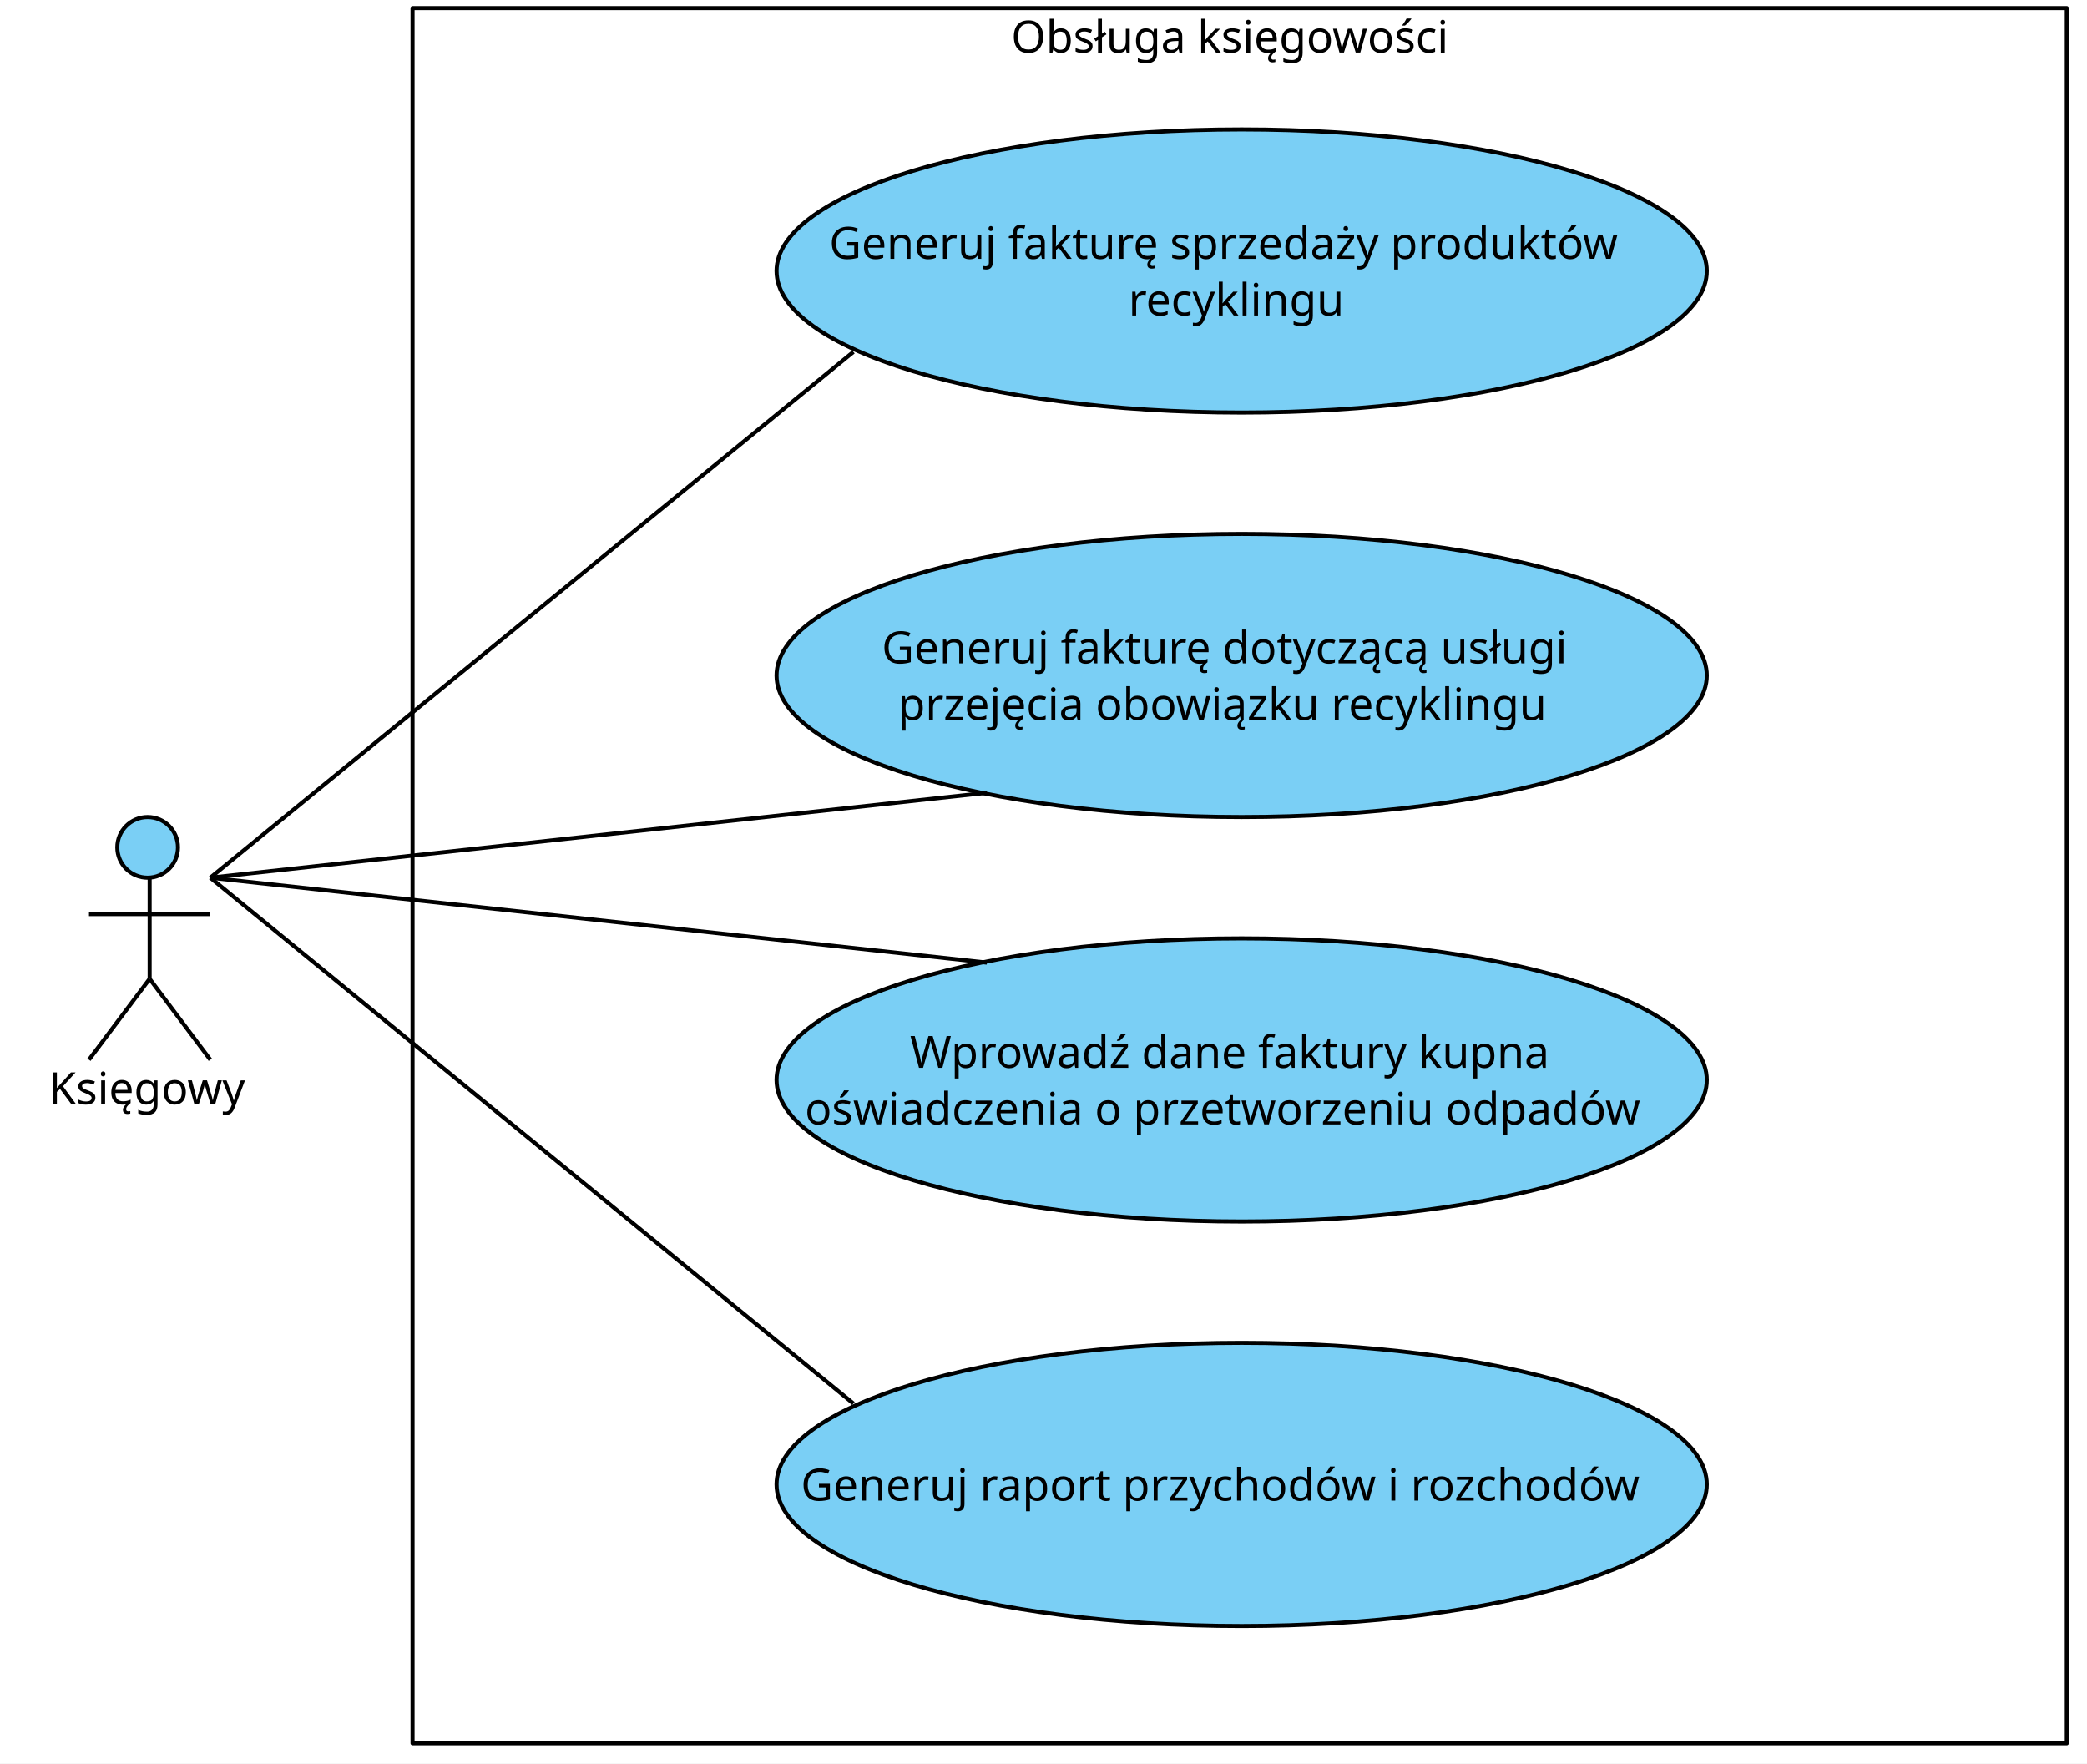
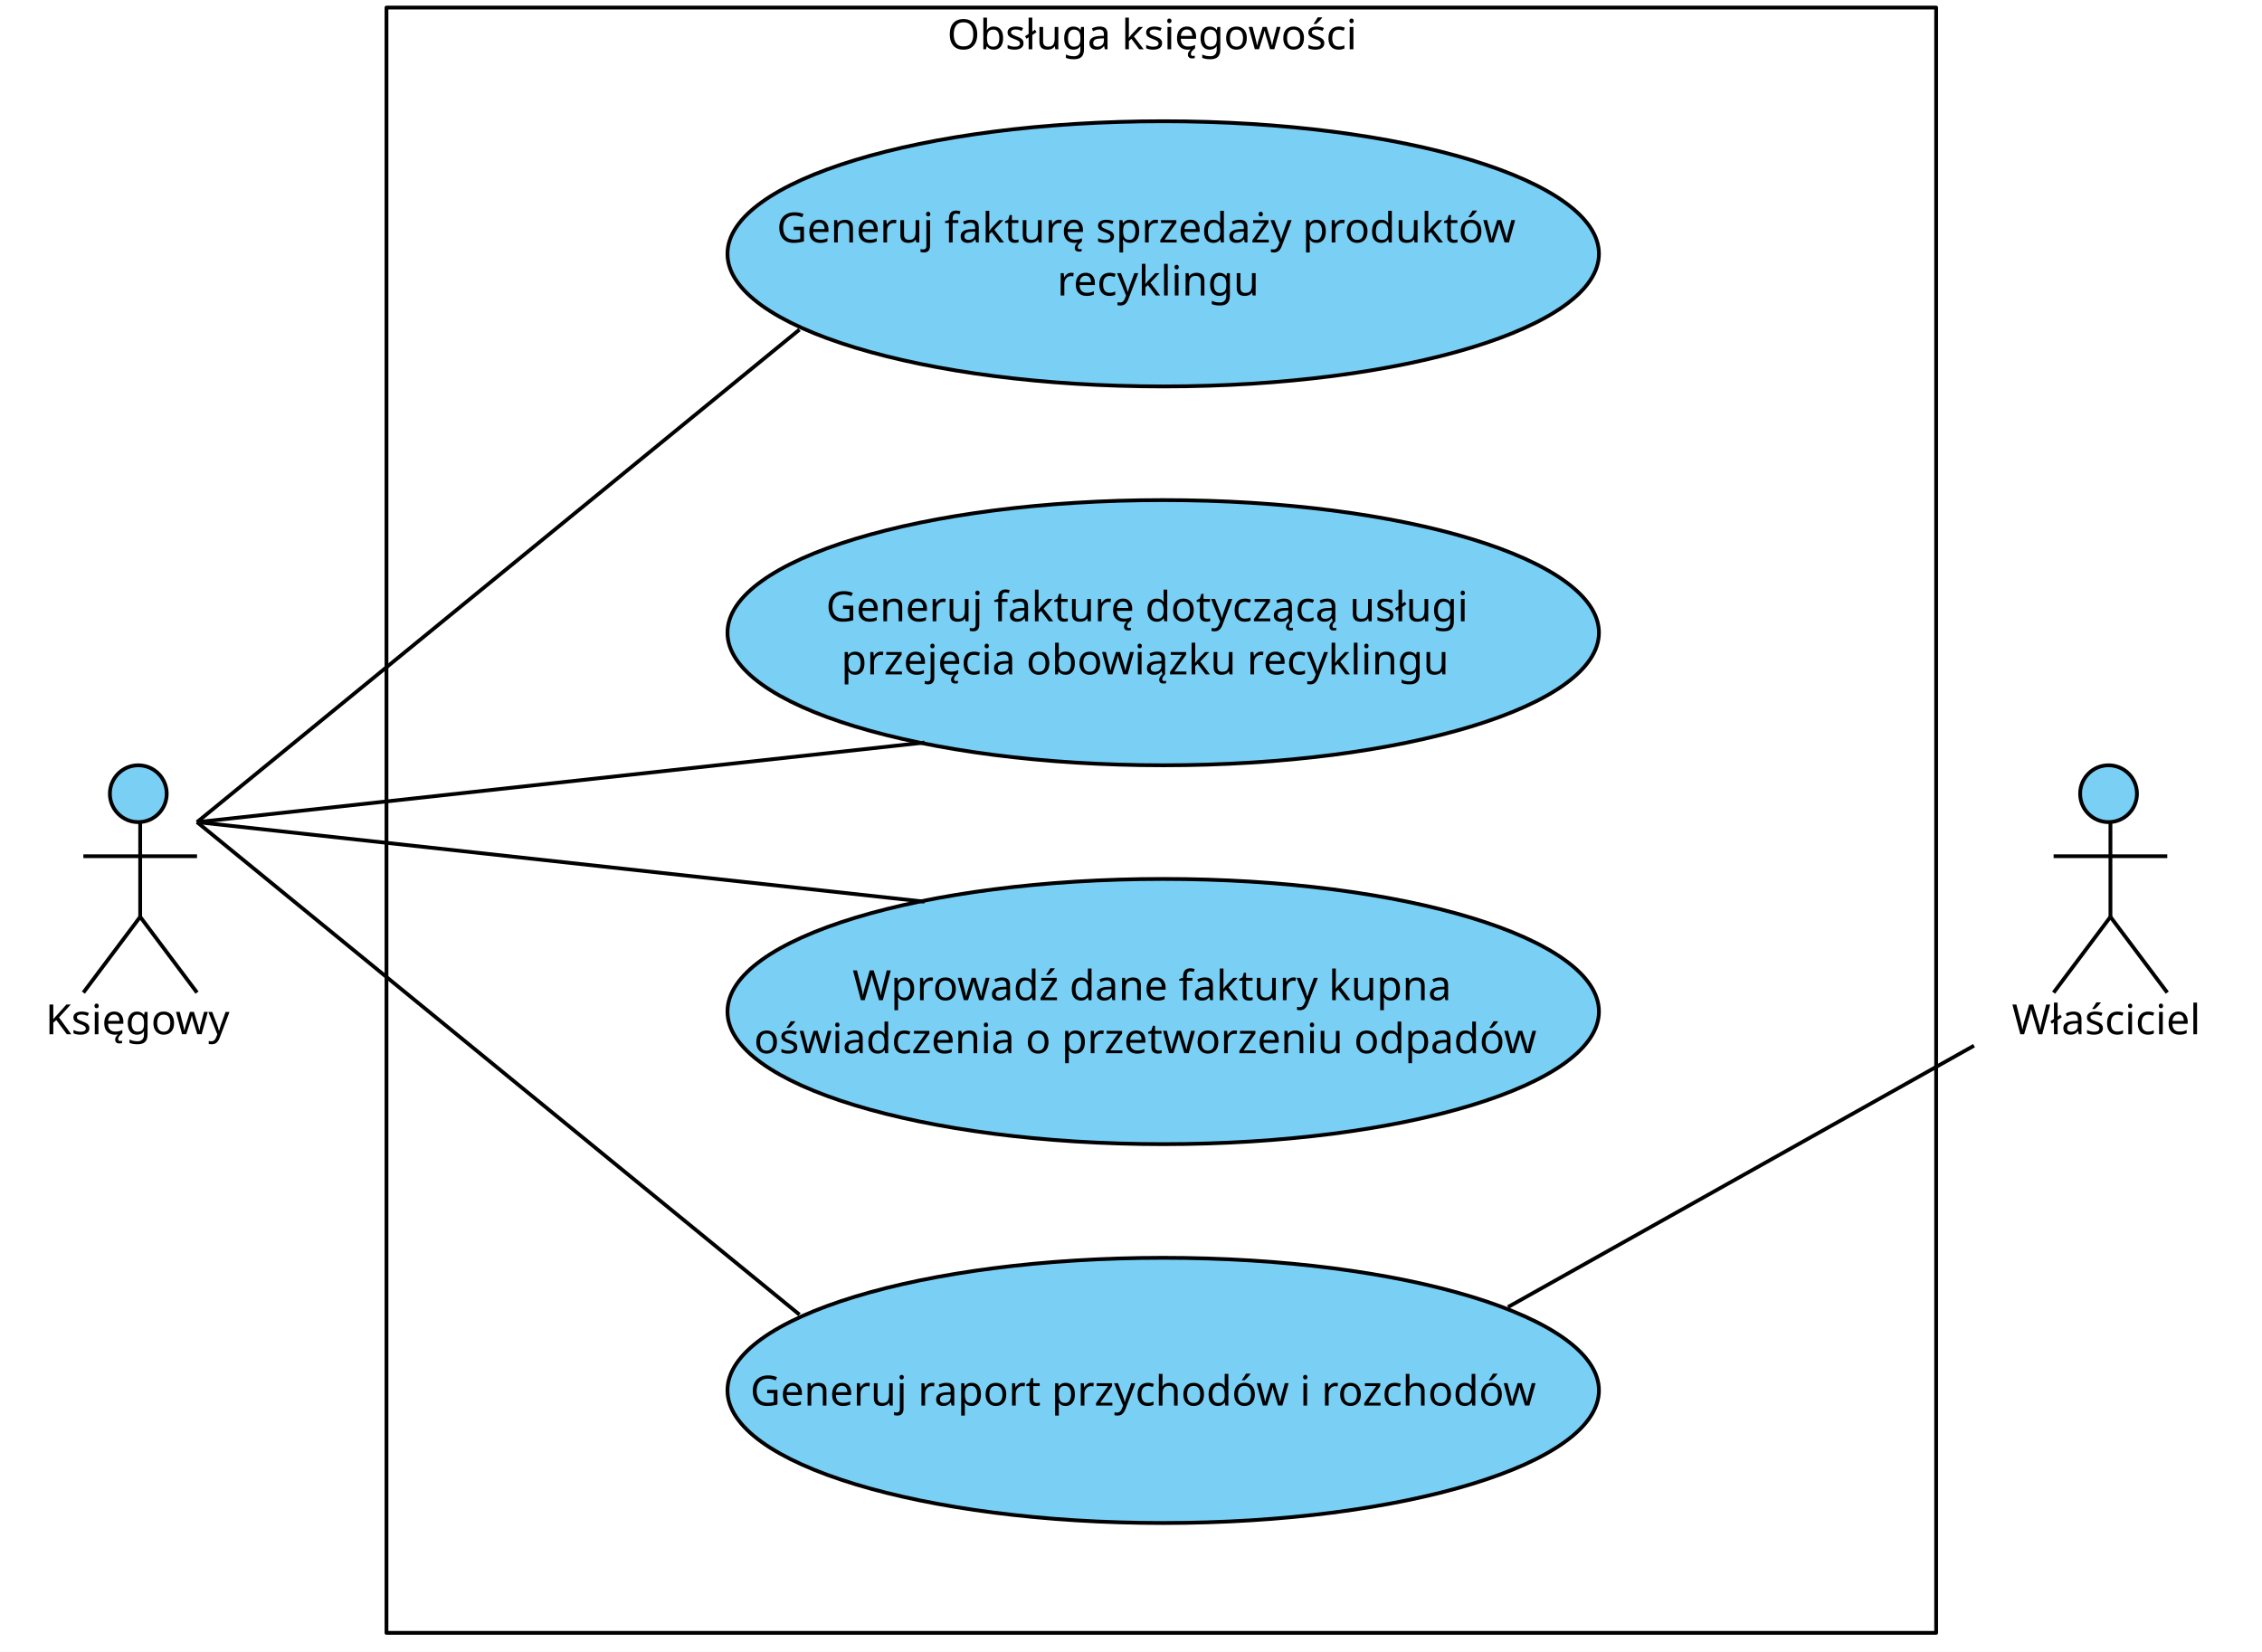
- <svg xmlns="http://www.w3.org/2000/svg" fill-opacity="0" color-rendering="auto" color-interpolation="auto" text-rendering="auto" stroke="rgb(0,0,0)" stroke-linecap="square" width="516" stroke-miterlimit="10" shape-rendering="auto" stroke-opacity="0" fill="rgb(0,0,0)" stroke-dasharray="none" font-weight="normal" stroke-width="1" height="436" font-family="'Dialog'" font-style="normal" stroke-linejoin="miter" font-size="12" stroke-dashoffset="0" image-rendering="auto" id="svg2" version="1.1">
+ <svg xmlns="http://www.w3.org/2000/svg" fill-opacity="0" color-rendering="auto" color-interpolation="auto" text-rendering="auto" stroke="rgb(0,0,0)" stroke-linecap="square" width="597" stroke-miterlimit="10" shape-rendering="auto" stroke-opacity="0" fill="rgb(0,0,0)" stroke-dasharray="none" font-weight="normal" stroke-width="1" height="436" font-family="'Dialog'" font-style="normal" stroke-linejoin="miter" font-size="12" stroke-dashoffset="0" image-rendering="auto" id="svg2" version="1.1">
  <defs id="genericDefs">
    <defs id="defs1">
      <clipPath id="clipPath1" clipPathUnits="userSpaceOnUse">
        <path id="path9" d="M-7 -7 L421 -7 L421 441 L-7 441 L-7 -7 Z" />
      </clipPath>
      <clipPath id="clipPath2" clipPathUnits="userSpaceOnUse">
        <path id="path12" d="M0 0 L410 0 L410 430 L0 430 L0 0 Z" />
      </clipPath>
      <clipPath id="clipPath3" clipPathUnits="userSpaceOnUse">
        <path id="path15" d="M-7 -7 L41 -7 L41 71 L-7 71 L-7 -7 Z" />
      </clipPath>
      <clipPath id="clipPath4" clipPathUnits="userSpaceOnUse">
        <path id="path18" d="M-7 -7 L241 -7 L241 81 L-7 81 L-7 -7 Z" />
      </clipPath>
      <clipPath id="clipPath5" clipPathUnits="userSpaceOnUse">
        <path id="path21" d="M0 0 L230 0 L230 70 L0 70 L0 0 Z" />
      </clipPath>
      <clipPath id="clipPath6" clipPathUnits="userSpaceOnUse">
-         <path id="path24" d="M-70 -14 L140 -14 L140 28 L-70 28 L-70 -14 Z" />
+         <path id="path24" d="M-72 -14 L144 -14 L144 28 L-72 28 L-72 -14 Z" />
      </clipPath>
      <clipPath id="clipPath7" clipPathUnits="userSpaceOnUse">
-         <path id="path27" d="M0 0 L296 0 L296 125 L0 125 L0 0 Z" />
+         <path id="path27" d="M-70 -14 L140 -14 L140 28 L-70 28 L-70 -14 Z" />
      </clipPath>
      <clipPath id="clipPath8" clipPathUnits="userSpaceOnUse">
        <path id="path30" d="M0 0 L263 0 L263 234 L0 234 L0 0 Z" />
      </clipPath>
+       <clipPath id="clipPath9" clipPathUnits="userSpaceOnUse">
+         <path id="path33" d="M0 0 L296 0 L296 125 L0 125 L0 0 Z" />
+       </clipPath>
+       <clipPath id="clipPath10" clipPathUnits="userSpaceOnUse">
+         <path id="path36" d="M0 0 L227 0 L227 173 L0 173 L0 0 Z" />
+       </clipPath>
    </defs>
  </defs>
-   <g style="fill:#ffffff;fill-opacity:1;stroke:#ffffff;stroke-opacity:1;text-rendering:geometricPrecision" id="g32">
-     <rect style="stroke:none" id="rect34" y="0" height="436" width="516" x="0" />
+   <g style="fill:#ffffff;fill-opacity:1;stroke:#ffffff;stroke-opacity:1;text-rendering:geometricPrecision" id="g38">
+     <rect style="stroke:none" id="rect40" y="0" height="436" width="597" x="0" />
  </g>
-   <g style="font-size:11px;font-family:sans-serif;fill:#000000;fill-opacity:1;stroke:#000000;stroke-linecap:butt;stroke-linejoin:round;stroke-miterlimit:0;stroke-opacity:1;text-rendering:geometricPrecision" id="g36" stroke-miterlimit="0" transform="translate(102,2)" font-size="11">
-     <rect style="fill:none" id="rect38" clip-path="url(#clipPath1)" y="0" height="429" width="409" x="0" />
+   <g style="font-size:11px;font-family:sans-serif;fill:#000000;fill-opacity:1;stroke:#000000;stroke-linecap:butt;stroke-linejoin:round;stroke-miterlimit:0;stroke-opacity:1;text-rendering:geometricPrecision" id="g42" stroke-miterlimit="0" transform="translate(102,2)" font-size="11">
+     <rect style="fill:none" id="rect44" clip-path="url(#clipPath1)" y="0" height="429" width="409" x="0" />
  </g>
-   <g style="font-size:11px;font-family:sans-serif;fill:#000000;fill-opacity:1;stroke:#000000;stroke-opacity:1;text-rendering:geometricPrecision" id="g40" transform="translate(102,2)" font-size="11">
-     <text style="stroke:none" id="text42" clip-path="url(#clipPath2)" y="11" xml:space="preserve" x="148">Obsługa księgowości</text>
+   <g style="font-size:11px;font-family:sans-serif;fill:#000000;fill-opacity:1;stroke:#000000;stroke-opacity:1;text-rendering:geometricPrecision" id="g46" transform="translate(102,2)" font-size="11">
+     <text style="stroke:none" id="text48" clip-path="url(#clipPath2)" y="11" xml:space="preserve" x="148">Obsługa księgowości</text>
  </g>
-   <g style="font-size:11px;font-family:sans-serif;fill:#7acff5;fill-opacity:1;stroke:#7acff5;stroke-opacity:1;text-rendering:geometricPrecision" id="g44" transform="translate(22,202)" font-size="11">
-     <circle style="stroke:none" id="circle46" cy="7.5" cx="14.5" clip-path="url(#clipPath3)" r="7.5" />
+   <g style="font-size:11px;font-family:sans-serif;fill:#7acff5;fill-opacity:1;stroke:#7acff5;stroke-opacity:1;text-rendering:geometricPrecision" id="g50" transform="translate(22,202)" font-size="11">
+     <circle style="stroke:none" id="circle52" cy="7.5" cx="14.5" clip-path="url(#clipPath3)" r="7.5" />
  </g>
-   <g style="font-size:11px;font-family:sans-serif;fill:#000000;fill-opacity:1;stroke:#000000;stroke-linecap:butt;stroke-linejoin:round;stroke-miterlimit:0;stroke-opacity:1;text-rendering:geometricPrecision" id="g48" stroke-miterlimit="0" transform="translate(22,202)" font-size="11">
-     <circle style="fill:none" id="circle50" cy="7.5" cx="14.5" clip-path="url(#clipPath3)" r="7.5" />
-     <line style="fill:none" id="line52" y1="15" x2="15" clip-path="url(#clipPath3)" x1="15" y2="40" />
-     <line style="fill:none" id="line54" y1="24" x2="30" clip-path="url(#clipPath3)" x1="0" y2="24" />
-     <line style="fill:none" id="line56" y1="40" x2="0" clip-path="url(#clipPath3)" x1="15" y2="60" />
-     <line style="fill:none" id="line58" y1="40" x2="30" clip-path="url(#clipPath3)" x1="15" y2="60" />
+   <g style="font-size:11px;font-family:sans-serif;fill:#000000;fill-opacity:1;stroke:#000000;stroke-linecap:butt;stroke-linejoin:round;stroke-miterlimit:0;stroke-opacity:1;text-rendering:geometricPrecision" id="g54" stroke-miterlimit="0" transform="translate(22,202)" font-size="11">
+     <circle style="fill:none" id="circle56" cy="7.5" cx="14.5" clip-path="url(#clipPath3)" r="7.5" />
+     <line style="fill:none" id="line58" y1="15" x2="15" clip-path="url(#clipPath3)" x1="15" y2="40" />
+     <line style="fill:none" id="line60" y1="24" x2="30" clip-path="url(#clipPath3)" x1="0" y2="24" />
+     <line style="fill:none" id="line62" y1="40" x2="0" clip-path="url(#clipPath3)" x1="15" y2="60" />
+     <line style="fill:none" id="line64" y1="40" x2="30" clip-path="url(#clipPath3)" x1="15" y2="60" />
  </g>
-   <g style="font-size:11px;font-family:sans-serif;fill:#7acff5;fill-opacity:1;stroke:#7acff5;stroke-opacity:1;text-rendering:geometricPrecision" id="g60" transform="translate(192,132)" font-size="11">
-     <ellipse style="stroke:none" id="ellipse62" cy="35" cx="115" clip-path="url(#clipPath4)" ry="35" rx="115" />
+   <g style="font-size:11px;font-family:sans-serif;fill:#7acff5;fill-opacity:1;stroke:#7acff5;stroke-opacity:1;text-rendering:geometricPrecision" id="g66" transform="translate(192,132)" font-size="11">
+     <ellipse style="stroke:none" id="ellipse68" cy="35" cx="115" clip-path="url(#clipPath4)" ry="35" rx="115" />
  </g>
-   <g style="font-size:11px;font-family:sans-serif;fill:#000000;fill-opacity:1;stroke:#000000;stroke-linecap:butt;stroke-linejoin:round;stroke-miterlimit:0;stroke-opacity:1;text-rendering:geometricPrecision" id="g64" stroke-miterlimit="0" transform="translate(192,132)" font-size="11">
-     <ellipse style="fill:none" id="ellipse66" cy="35" cx="115" clip-path="url(#clipPath4)" ry="35" rx="115" />
+   <g style="font-size:11px;font-family:sans-serif;fill:#000000;fill-opacity:1;stroke:#000000;stroke-linecap:butt;stroke-linejoin:round;stroke-miterlimit:0;stroke-opacity:1;text-rendering:geometricPrecision" id="g70" stroke-miterlimit="0" transform="translate(192,132)" font-size="11">
+     <ellipse style="fill:none" id="ellipse72" cy="35" cx="115" clip-path="url(#clipPath4)" ry="35" rx="115" />
  </g>
-   <g style="font-size:11px;font-family:sans-serif;fill:#000000;fill-opacity:1;stroke:#000000;stroke-opacity:1;text-rendering:geometricPrecision" id="g68" transform="translate(192,132)" font-size="11">
-     <text style="stroke:none" id="text70" clip-path="url(#clipPath5)" y="32" xml:space="preserve" x="26">Generuj fakturę dotyczącą usługi</text>
-     <text style="stroke:none" id="text72" clip-path="url(#clipPath5)" y="46" xml:space="preserve" x="30">przejęcia obowiązku recyklingu</text>
+   <g style="font-size:11px;font-family:sans-serif;fill:#000000;fill-opacity:1;stroke:#000000;stroke-opacity:1;text-rendering:geometricPrecision" id="g74" transform="translate(192,132)" font-size="11">
+     <text style="stroke:none" id="text76" clip-path="url(#clipPath5)" y="32" xml:space="preserve" x="26">Generuj fakturę dotyczącą usługi</text>
+     <text style="stroke:none" id="text78" clip-path="url(#clipPath5)" y="46" xml:space="preserve" x="30">przejęcia obowiązku recyklingu</text>
  </g>
-   <g style="font-size:11px;font-family:sans-serif;fill:#7acff5;fill-opacity:1;stroke:#7acff5;stroke-opacity:1;text-rendering:geometricPrecision" id="g74" transform="translate(192,232)" font-size="11">
-     <ellipse style="stroke:none" id="ellipse76" cy="35" cx="115" clip-path="url(#clipPath4)" ry="35" rx="115" />
+   <g style="font-size:11px;font-family:sans-serif;fill:#7acff5;fill-opacity:1;stroke:#7acff5;stroke-opacity:1;text-rendering:geometricPrecision" id="g80" transform="translate(192,232)" font-size="11">
+     <ellipse style="stroke:none" id="ellipse82" cy="35" cx="115" clip-path="url(#clipPath4)" ry="35" rx="115" />
  </g>
-   <g style="font-size:11px;font-family:sans-serif;fill:#000000;fill-opacity:1;stroke:#000000;stroke-linecap:butt;stroke-linejoin:round;stroke-miterlimit:0;stroke-opacity:1;text-rendering:geometricPrecision" id="g78" stroke-miterlimit="0" transform="translate(192,232)" font-size="11">
-     <ellipse style="fill:none" id="ellipse80" cy="35" cx="115" clip-path="url(#clipPath4)" ry="35" rx="115" />
+   <g style="font-size:11px;font-family:sans-serif;fill:#000000;fill-opacity:1;stroke:#000000;stroke-linecap:butt;stroke-linejoin:round;stroke-miterlimit:0;stroke-opacity:1;text-rendering:geometricPrecision" id="g84" stroke-miterlimit="0" transform="translate(192,232)" font-size="11">
+     <ellipse style="fill:none" id="ellipse86" cy="35" cx="115" clip-path="url(#clipPath4)" ry="35" rx="115" />
  </g>
-   <g style="font-size:11px;font-family:sans-serif;fill:#000000;fill-opacity:1;stroke:#000000;stroke-opacity:1;text-rendering:geometricPrecision" id="g82" transform="translate(192,232)" font-size="11">
-     <text style="stroke:none" id="text84" clip-path="url(#clipPath5)" y="32" xml:space="preserve" x="33">Wprowadź dane faktury kupna</text>
-     <text style="stroke:none" id="text86" clip-path="url(#clipPath5)" y="46" xml:space="preserve" x="7">oświadczenia o przetworzeniu odpadów</text>
+   <g style="font-size:11px;font-family:sans-serif;fill:#000000;fill-opacity:1;stroke:#000000;stroke-opacity:1;text-rendering:geometricPrecision" id="g88" transform="translate(192,232)" font-size="11">
+     <text style="stroke:none" id="text90" clip-path="url(#clipPath5)" y="32" xml:space="preserve" x="33">Wprowadź dane faktury kupna</text>
+     <text style="stroke:none" id="text92" clip-path="url(#clipPath5)" y="46" xml:space="preserve" x="7">oświadczenia o przetworzeniu odpadów</text>
  </g>
-   <g style="font-size:11px;font-family:sans-serif;fill:#7acff5;fill-opacity:1;stroke:#7acff5;stroke-opacity:1;text-rendering:geometricPrecision" id="g88" transform="translate(192,332)" font-size="11">
-     <ellipse style="stroke:none" id="ellipse90" cy="35" cx="115" clip-path="url(#clipPath4)" ry="35" rx="115" />
+   <g style="font-size:11px;font-family:sans-serif;fill:#7acff5;fill-opacity:1;stroke:#7acff5;stroke-opacity:1;text-rendering:geometricPrecision" id="g94" transform="translate(192,332)" font-size="11">
+     <ellipse style="stroke:none" id="ellipse96" cy="35" cx="115" clip-path="url(#clipPath4)" ry="35" rx="115" />
  </g>
-   <g style="font-size:11px;font-family:sans-serif;fill:#000000;fill-opacity:1;stroke:#000000;stroke-linecap:butt;stroke-linejoin:round;stroke-miterlimit:0;stroke-opacity:1;text-rendering:geometricPrecision" id="g92" stroke-miterlimit="0" transform="translate(192,332)" font-size="11">
-     <ellipse style="fill:none" id="ellipse94" cy="35" cx="115" clip-path="url(#clipPath4)" ry="35" rx="115" />
+   <g style="font-size:11px;font-family:sans-serif;fill:#000000;fill-opacity:1;stroke:#000000;stroke-linecap:butt;stroke-linejoin:round;stroke-miterlimit:0;stroke-opacity:1;text-rendering:geometricPrecision" id="g98" stroke-miterlimit="0" transform="translate(192,332)" font-size="11">
+     <ellipse style="fill:none" id="ellipse100" cy="35" cx="115" clip-path="url(#clipPath4)" ry="35" rx="115" />
  </g>
-   <g style="font-size:11px;font-family:sans-serif;fill:#000000;fill-opacity:1;stroke:#000000;stroke-opacity:1;text-rendering:geometricPrecision" id="g96" transform="translate(192,332)" font-size="11">
-     <text style="stroke:none" id="text98" clip-path="url(#clipPath5)" y="39" xml:space="preserve" x="6">Generuj raport przychodów i rozchodów</text>
+   <g style="font-size:11px;font-family:sans-serif;fill:#000000;fill-opacity:1;stroke:#000000;stroke-opacity:1;text-rendering:geometricPrecision" id="g102" transform="translate(192,332)" font-size="11">
+     <text style="stroke:none" id="text104" clip-path="url(#clipPath5)" y="39" xml:space="preserve" x="6">Generuj raport przychodów i rozchodów</text>
  </g>
-   <g style="font-size:11px;font-family:sans-serif;fill:#7acff5;fill-opacity:1;stroke:#7acff5;stroke-opacity:1;text-rendering:geometricPrecision" id="g100" transform="translate(192,32)" font-size="11">
-     <ellipse style="stroke:none" id="ellipse102" cy="35" cx="115" clip-path="url(#clipPath4)" ry="35" rx="115" />
+   <g style="font-size:11px;font-family:sans-serif;fill:#7acff5;fill-opacity:1;stroke:#7acff5;stroke-opacity:1;text-rendering:geometricPrecision" id="g106" transform="translate(192,32)" font-size="11">
+     <ellipse style="stroke:none" id="ellipse108" cy="35" cx="115" clip-path="url(#clipPath4)" ry="35" rx="115" />
  </g>
-   <g style="font-size:11px;font-family:sans-serif;fill:#000000;fill-opacity:1;stroke:#000000;stroke-linecap:butt;stroke-linejoin:round;stroke-miterlimit:0;stroke-opacity:1;text-rendering:geometricPrecision" id="g104" stroke-miterlimit="0" transform="translate(192,32)" font-size="11">
-     <ellipse style="fill:none" id="ellipse106" cy="35" cx="115" clip-path="url(#clipPath4)" ry="35" rx="115" />
+   <g style="font-size:11px;font-family:sans-serif;fill:#000000;fill-opacity:1;stroke:#000000;stroke-linecap:butt;stroke-linejoin:round;stroke-miterlimit:0;stroke-opacity:1;text-rendering:geometricPrecision" id="g110" stroke-miterlimit="0" transform="translate(192,32)" font-size="11">
+     <ellipse style="fill:none" id="ellipse112" cy="35" cx="115" clip-path="url(#clipPath4)" ry="35" rx="115" />
  </g>
-   <g style="font-size:11px;font-family:sans-serif;fill:#000000;fill-opacity:1;stroke:#000000;stroke-opacity:1;text-rendering:geometricPrecision" id="g108" transform="translate(192,32)" font-size="11">
-     <text style="stroke:none" id="text110" clip-path="url(#clipPath5)" y="32" xml:space="preserve" x="13">Generuj fakturę sprzedaży produktów</text>
-     <text style="stroke:none" id="text112" clip-path="url(#clipPath5)" y="46" xml:space="preserve" x="87">recyklingu</text>
+   <g style="font-size:11px;font-family:sans-serif;fill:#000000;fill-opacity:1;stroke:#000000;stroke-opacity:1;text-rendering:geometricPrecision" id="g114" transform="translate(192,32)" font-size="11">
+     <text style="stroke:none" id="text116" clip-path="url(#clipPath5)" y="32" xml:space="preserve" x="13">Generuj fakturę sprzedaży produktów</text>
+     <text style="stroke:none" id="text118" clip-path="url(#clipPath5)" y="46" xml:space="preserve" x="87">recyklingu</text>
  </g>
-   <g style="font-size:11px;font-family:sans-serif;fill:#000000;fill-opacity:1;stroke:#000000;stroke-opacity:1;text-rendering:geometricPrecision" id="g114" transform="translate(2,262)" font-size="11">
-     <text style="stroke:none" id="text116" clip-path="url(#clipPath6)" y="11" xml:space="preserve" x="10">Księgowy</text>
+   <g style="font-size:11px;font-family:sans-serif;fill:#7acff5;fill-opacity:1;stroke:#7acff5;stroke-opacity:1;text-rendering:geometricPrecision" id="g120" transform="translate(542,202)" font-size="11">
+     <circle style="stroke:none" id="circle122" cy="7.5" cx="14.5" clip-path="url(#clipPath3)" r="7.5" />
  </g>
-   <g style="font-size:11px;font-family:sans-serif;fill:#000000;fill-opacity:1;stroke:#000000;stroke-linecap:butt;stroke-linejoin:round;stroke-opacity:1;text-rendering:geometricPrecision" id="g118" transform="translate(2,146)" font-size="11">
-     <line style="fill:none" id="line120" y1="71" x2="242" clip-path="url(#clipPath7)" x1="50" y2="50" />
+   <g style="font-size:11px;font-family:sans-serif;fill:#000000;fill-opacity:1;stroke:#000000;stroke-linecap:butt;stroke-linejoin:round;stroke-miterlimit:0;stroke-opacity:1;text-rendering:geometricPrecision" id="g124" stroke-miterlimit="0" transform="translate(542,202)" font-size="11">
+     <circle style="fill:none" id="circle126" cy="7.5" cx="14.5" clip-path="url(#clipPath3)" r="7.5" />
+     <line style="fill:none" id="line128" y1="15" x2="15" clip-path="url(#clipPath3)" x1="15" y2="40" />
+     <line style="fill:none" id="line130" y1="24" x2="30" clip-path="url(#clipPath3)" x1="0" y2="24" />
+     <line style="fill:none" id="line132" y1="40" x2="0" clip-path="url(#clipPath3)" x1="15" y2="60" />
+     <line style="fill:none" id="line134" y1="40" x2="30" clip-path="url(#clipPath3)" x1="15" y2="60" />
  </g>
-   <g style="font-size:11px;font-family:sans-serif;fill:#000000;fill-opacity:1;stroke:#000000;stroke-linecap:butt;stroke-linejoin:round;stroke-opacity:1;text-rendering:geometricPrecision" id="g122" transform="translate(2,167)" font-size="11">
-     <line style="fill:none" id="line124" y1="50" x2="209" clip-path="url(#clipPath8)" x1="50" y2="180" />
+   <g style="font-size:11px;font-family:sans-serif;fill:#000000;fill-opacity:1;stroke:#000000;stroke-opacity:1;text-rendering:geometricPrecision" id="g136" transform="translate(521,262)" font-size="11">
+     <text style="stroke:none" id="text138" clip-path="url(#clipPath6)" y="11" xml:space="preserve" x="10">Właściciel</text>
  </g>
-   <g style="font-size:11px;font-family:sans-serif;fill:#000000;fill-opacity:1;stroke:#000000;stroke-linecap:butt;stroke-linejoin:round;stroke-opacity:1;text-rendering:geometricPrecision" id="g126" transform="translate(2,167)" font-size="11">
-     <line style="fill:none" id="line128" y1="50" x2="242" clip-path="url(#clipPath7)" x1="50" y2="71" />
+   <g style="font-size:11px;font-family:sans-serif;fill:#000000;fill-opacity:1;stroke:#000000;stroke-opacity:1;text-rendering:geometricPrecision" id="g140" transform="translate(2,262)" font-size="11">
+     <text style="stroke:none" id="text142" clip-path="url(#clipPath7)" y="11" xml:space="preserve" x="10">Księgowy</text>
  </g>
-   <g style="font-size:11px;font-family:sans-serif;fill:#000000;fill-opacity:1;stroke:#000000;stroke-linecap:butt;stroke-linejoin:round;stroke-opacity:1;text-rendering:geometricPrecision" id="g130" transform="translate(2,37)" font-size="11">
-     <line style="fill:none" id="line132" y1="180" x2="209" clip-path="url(#clipPath8)" x1="50" y2="50" />
+   <g style="font-size:11px;font-family:sans-serif;fill:#000000;fill-opacity:1;stroke:#000000;stroke-linecap:butt;stroke-linejoin:round;stroke-opacity:1;text-rendering:geometricPrecision" id="g144" transform="translate(2,37)" font-size="11">
+     <line style="fill:none" id="line146" y1="180" x2="209" clip-path="url(#clipPath8)" x1="50" y2="50" />
+   </g>
+   <g style="font-size:11px;font-family:sans-serif;fill:#000000;fill-opacity:1;stroke:#000000;stroke-linecap:butt;stroke-linejoin:round;stroke-opacity:1;text-rendering:geometricPrecision" id="g148" transform="translate(2,146)" font-size="11">
+     <line style="fill:none" id="line150" y1="71" x2="242" clip-path="url(#clipPath9)" x1="50" y2="50" />
+   </g>
+   <g style="font-size:11px;font-family:sans-serif;fill:#000000;fill-opacity:1;stroke:#000000;stroke-linecap:butt;stroke-linejoin:round;stroke-opacity:1;text-rendering:geometricPrecision" id="g152" transform="translate(2,167)" font-size="11">
+     <line style="fill:none" id="line154" y1="50" x2="209" clip-path="url(#clipPath8)" x1="50" y2="180" />
+   </g>
+   <g style="font-size:11px;font-family:sans-serif;fill:#000000;fill-opacity:1;stroke:#000000;stroke-linecap:butt;stroke-linejoin:round;stroke-opacity:1;text-rendering:geometricPrecision" id="g156" transform="translate(2,167)" font-size="11">
+     <line style="fill:none" id="line158" y1="50" x2="242" clip-path="url(#clipPath9)" x1="50" y2="71" />
+   </g>
+   <g style="font-size:11px;font-family:sans-serif;fill:#000000;fill-opacity:1;stroke:#000000;stroke-linecap:butt;stroke-linejoin:round;stroke-opacity:1;text-rendering:geometricPrecision" id="g160" transform="translate(348,226)" font-size="11">
+     <line style="fill:none" id="line162" y1="50" x2="50" clip-path="url(#clipPath10)" x1="173" y2="119" />
  </g>
</svg>
